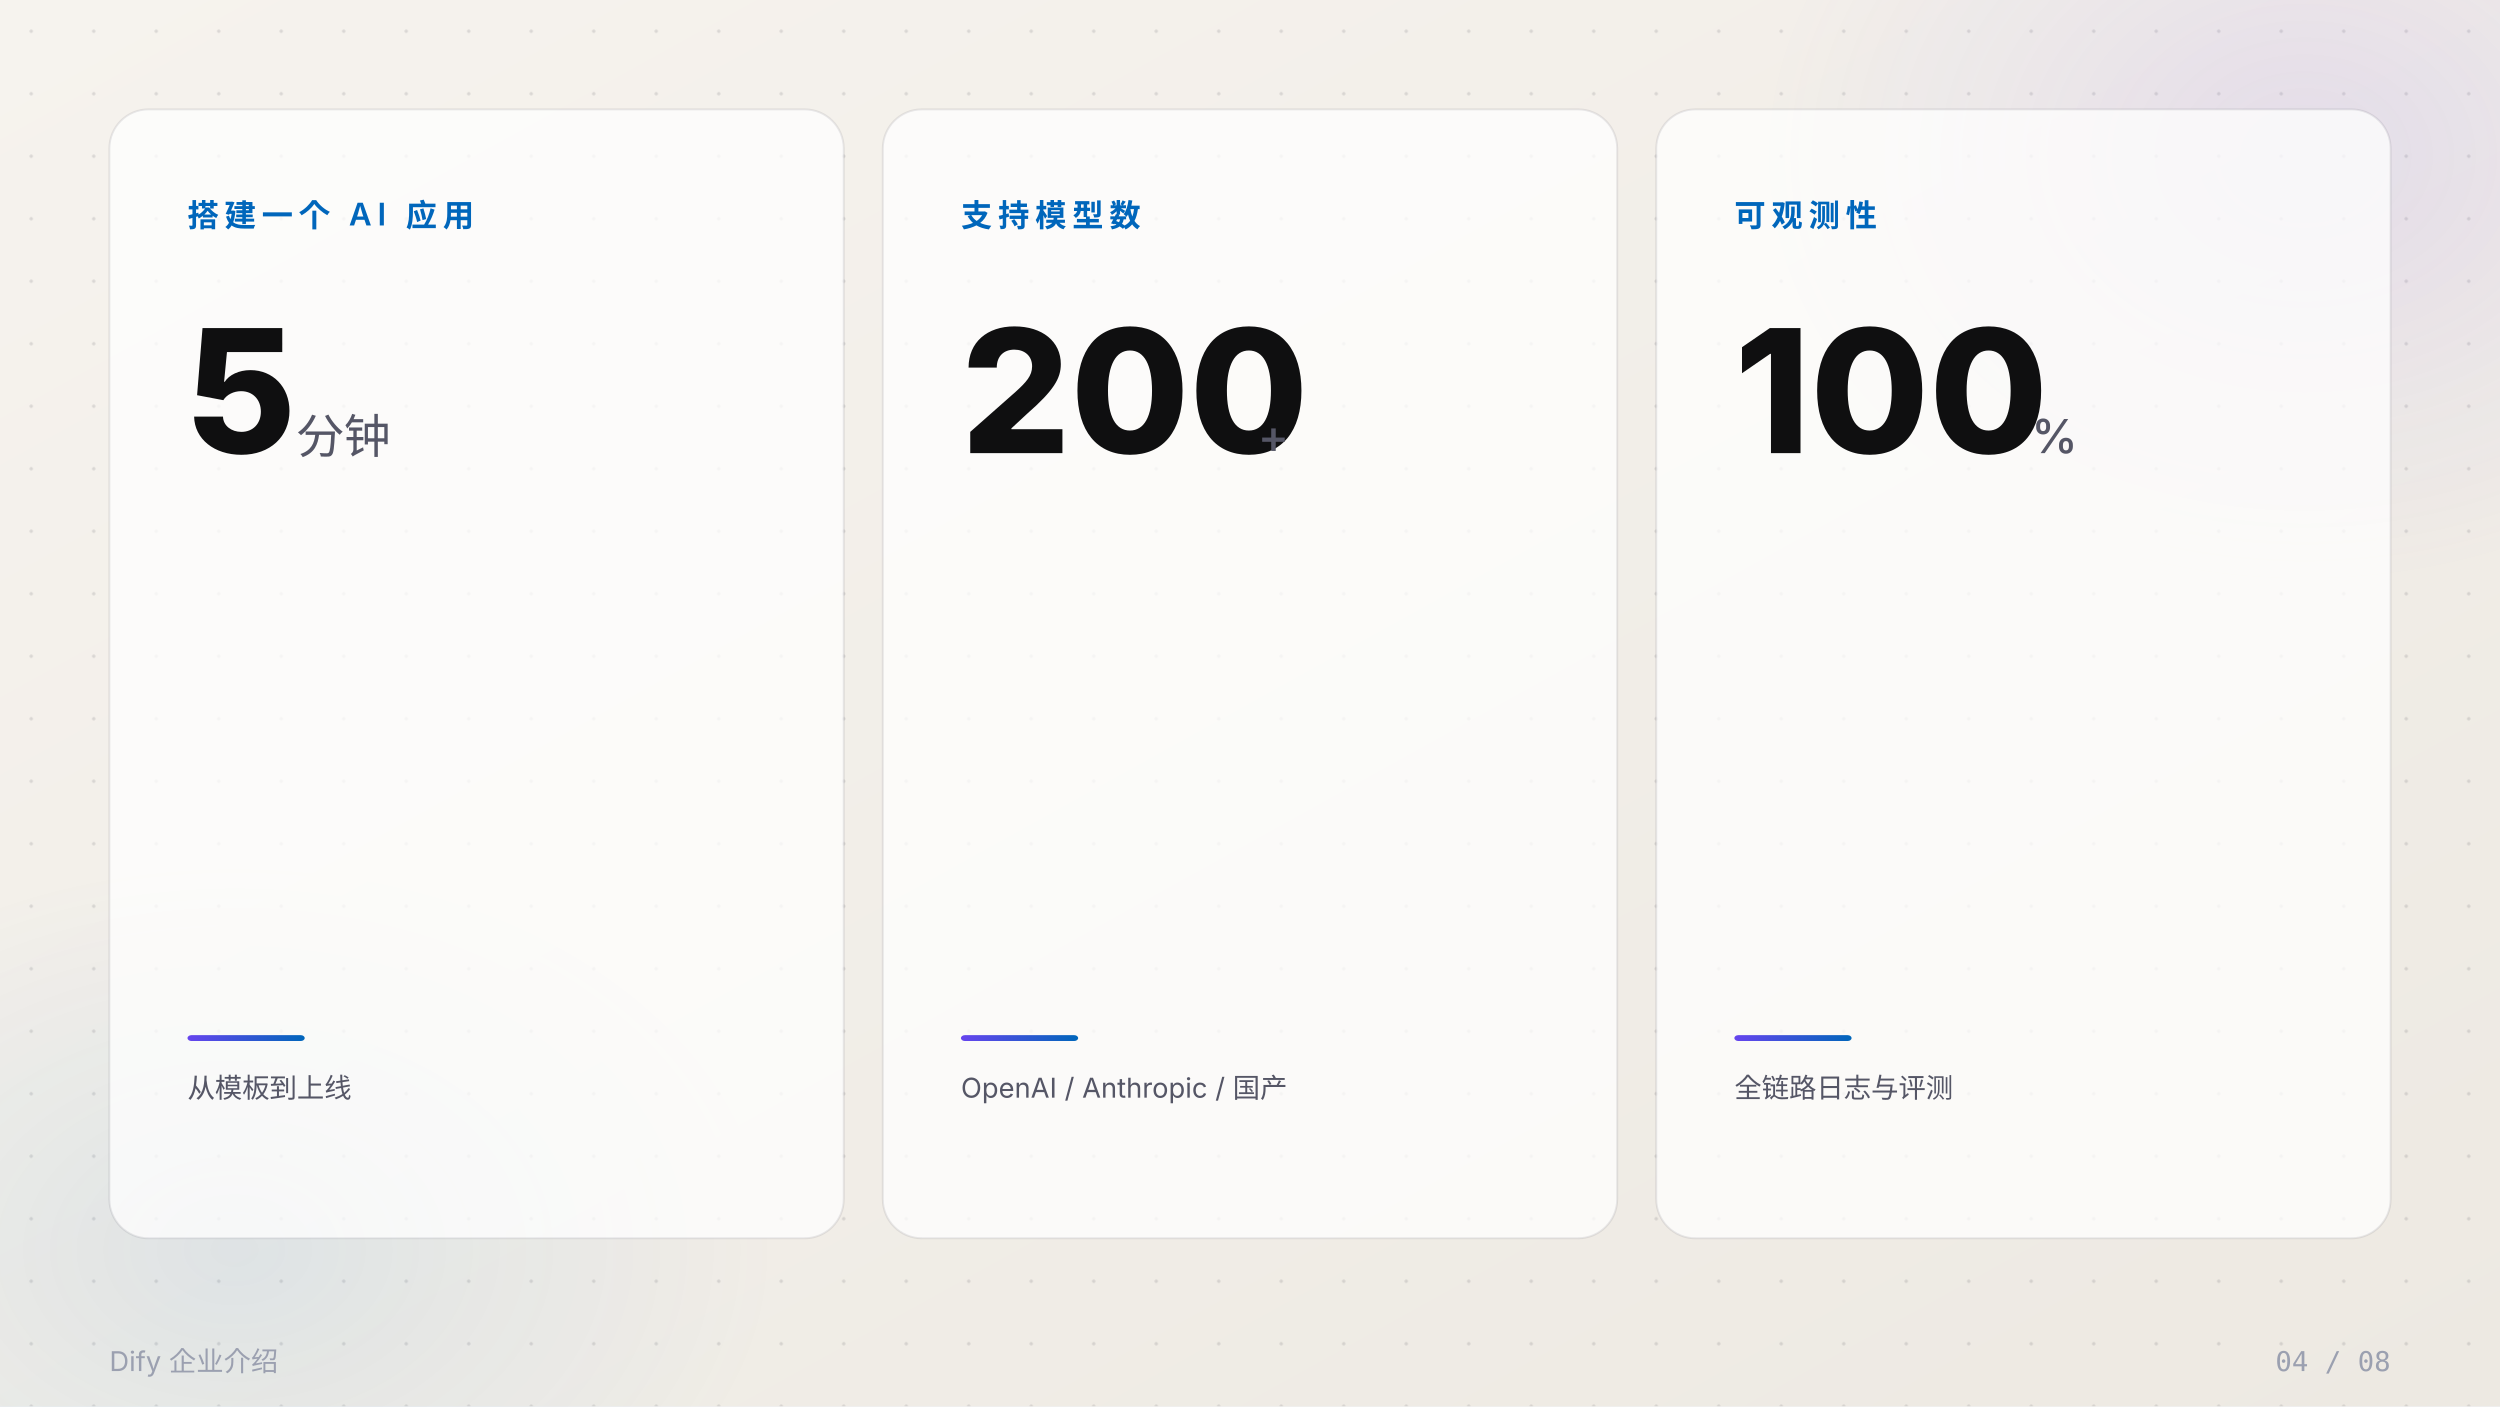
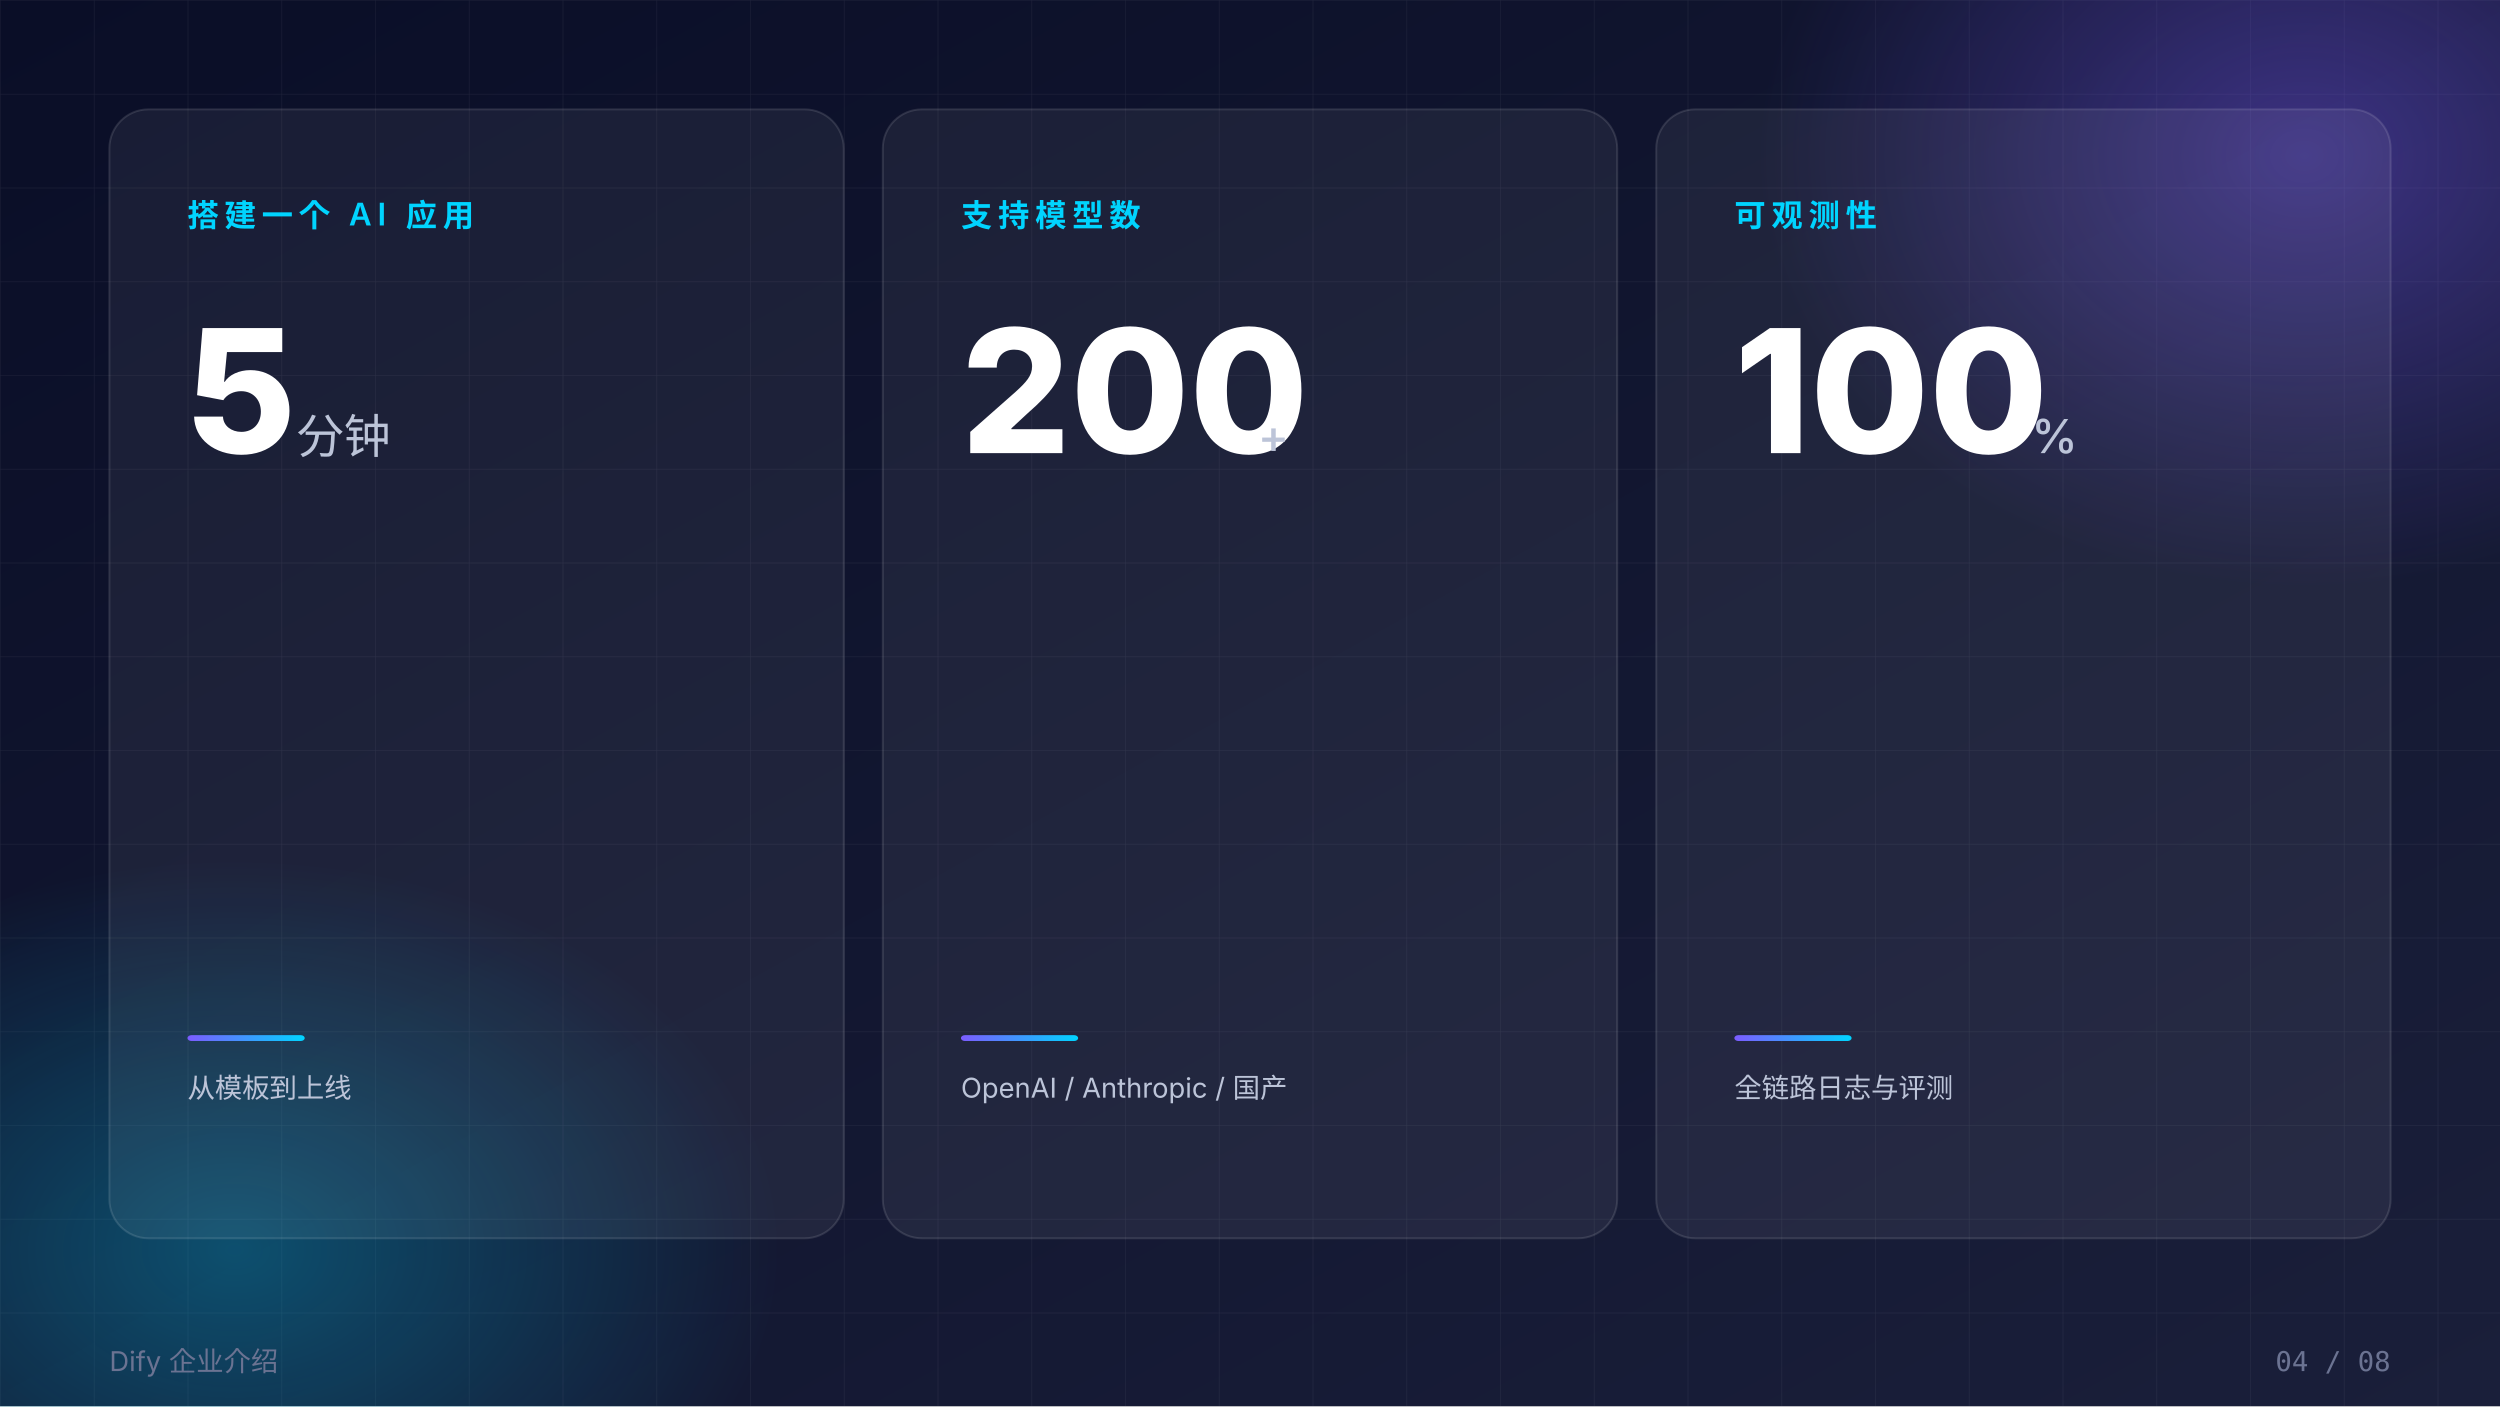
<svg xmlns="http://www.w3.org/2000/svg" viewBox="0 0 1280 720" width="1280" height="720">
  <defs>
    <linearGradient id="bg-grad" x1="0%" y1="0%" x2="100%" y2="100%">
-       <stop offset="0%" stop-color="#F6F3EE" />
-       <stop offset="100%" stop-color="#EDE9E2" />
+       <stop offset="0%" stop-color="#0a0e27" />
+       <stop offset="100%" stop-color="#1a1f3a" />
    </linearGradient>
    <linearGradient id="accent-grad" x1="0%" y1="0%" x2="100%" y2="0%">
-       <stop offset="0%" stop-color="#6644ee" />
-       <stop offset="100%" stop-color="#0066bb" />
+       <stop offset="0%" stop-color="#7c5cff" />
+       <stop offset="100%" stop-color="#00d4ff" />
    </linearGradient>
    <linearGradient id="accent-grad-v" x1="0%" y1="0%" x2="0%" y2="100%">
-       <stop offset="0%" stop-color="#6644ee" />
-       <stop offset="100%" stop-color="#0066bb" />
+       <stop offset="0%" stop-color="#7c5cff" />
+       <stop offset="100%" stop-color="#00d4ff" />
    </linearGradient>
    <radialGradient id="spot-1" cx="50%" cy="50%" r="50%">
-       <stop offset="0%" stop-color="#6644ee" stop-opacity="0.1" />
-       <stop offset="100%" stop-color="#6644ee" stop-opacity="0" />
+       <stop offset="0%" stop-color="#7c5cff" stop-opacity="0.4" />
+       <stop offset="100%" stop-color="#7c5cff" stop-opacity="0" />
    </radialGradient>
    <radialGradient id="spot-2" cx="50%" cy="50%" r="50%">
-       <stop offset="0%" stop-color="#0066bb" stop-opacity="0.08" />
-       <stop offset="100%" stop-color="#0066bb" stop-opacity="0" />
+       <stop offset="0%" stop-color="#00d4ff" stop-opacity="0.3" />
+       <stop offset="100%" stop-color="#00d4ff" stop-opacity="0" />
    </radialGradient>
-     <pattern id="bg-texture" width="32" height="32" patternUnits="userSpaceOnUse">
-       <circle cx="16" cy="16" r="0.9" fill="#1a1a2e" fill-opacity="0.12" />
+     <pattern id="bg-texture" width="48" height="48" patternUnits="userSpaceOnUse">
+       <path d="M 48 0 L 0 0 0 48" fill="none" stroke="#ffffff" stroke-opacity="0.08" stroke-width="0.5" />
    </pattern>
  </defs>
  <style type="text/css">
    text { font-family: 'PingFang SC', 'Microsoft YaHei', 'SF Pro Display', 'Inter', sans-serif; }
    .mono { font-family: 'SF Mono', 'JetBrains Mono', Menlo, monospace; }
-     .eyebrow { font-size: 16px; fill: #0066bb; letter-spacing: 3px; font-weight: 600; }
-     .h1 { font-size: 60px; fill: #0F0F10; font-weight: 700; }
-     .h2 { font-size: 44px; fill: #0F0F10; font-weight: 700; }
-     .h3 { font-size: 30px; fill: #0F0F10; font-weight: 600; }
-     .h4 { font-size: 22px; fill: #0F0F10; font-weight: 600; }
-     .body { font-size: 18px; fill: #555666; }
-     .small { font-size: 14px; fill: #9BA0B0; }
-     .stat-huge { font-size: 110px; fill: #0F0F10; font-weight: 800; }
-     .stat-unit { font-size: 28px; fill: #555666; font-weight: 500; }
+     .eyebrow { font-size: 16px; fill: #00d4ff; letter-spacing: 3px; font-weight: 600; }
+     .h1 { font-size: 60px; fill: #ffffff; font-weight: 700; }
+     .h2 { font-size: 44px; fill: #ffffff; font-weight: 700; }
+     .h3 { font-size: 30px; fill: #ffffff; font-weight: 600; }
+     .h4 { font-size: 22px; fill: #ffffff; font-weight: 600; }
+     .body { font-size: 18px; fill: #bcc4d8; }
+     .small { font-size: 14px; fill: #6b7392; }
+     .stat-huge { font-size: 110px; fill: #ffffff; font-weight: 800; }
+     .stat-unit { font-size: 28px; fill: #bcc4d8; font-weight: 500; }
  </style>
  <rect width="1280" height="720" fill="url(#bg-grad)" />
  <rect width="1280" height="720" fill="url(#bg-texture)" />
  <ellipse cx="1180" cy="80" rx="280" ry="220" fill="url(#spot-1)" />
  <ellipse cx="120" cy="640" rx="280" ry="200" fill="url(#spot-2)" />
  <g transform="translate(56, 56)">
-     <rect x="0" y="0" width="376" height="578" rx="20" fill="#FFFFFF" fill-opacity="0.75" stroke="#1a1a2e" stroke-opacity="0.09" stroke-width="1" />
+     <rect x="0" y="0" width="376" height="578" rx="20" fill="#ffffff" fill-opacity="0.06" stroke="#ffffff" stroke-opacity="0.12" stroke-width="1" />
    <svg x="40" y="40" width="296" height="498" viewBox="0 0 296 498">
      <text x="0" y="20" class="eyebrow">搭建一个 AI 应用</text>
-       <text x="0" y="136" font-size="88" fill="#0F0F10" font-weight="800">5</text>
-       <text x="56" y="136" font-size="24" fill="#555666" font-weight="500">分钟</text>
+       <text x="0" y="136" font-size="88" fill="#ffffff" font-weight="800">5</text>
+       <text x="56" y="136" font-size="24" fill="#bcc4d8" font-weight="500">分钟</text>
      <rect x="0" y="434" width="60" height="3" fill="url(#accent-grad)" rx="2" />
-       <text x="0" y="466" font-size="14" fill="#555666">从模板到上线</text>
+       <text x="0" y="466" font-size="14" fill="#bcc4d8">从模板到上线</text>
    </svg>
  </g>
  <g transform="translate(452, 56)">
-     <rect x="0" y="0" width="376" height="578" rx="20" fill="#FFFFFF" fill-opacity="0.75" stroke="#1a1a2e" stroke-opacity="0.09" stroke-width="1" />
+     <rect x="0" y="0" width="376" height="578" rx="20" fill="#ffffff" fill-opacity="0.06" stroke="#ffffff" stroke-opacity="0.12" stroke-width="1" />
    <svg x="40" y="40" width="296" height="498" viewBox="0 0 296 498">
      <text x="0" y="20" class="eyebrow">支持模型数</text>
-       <text x="0" y="136" font-size="88" fill="#0F0F10" font-weight="800">200</text>
-       <text x="152" y="136" font-size="24" fill="#555666" font-weight="500">+</text>
+       <text x="0" y="136" font-size="88" fill="#ffffff" font-weight="800">200</text>
+       <text x="152" y="136" font-size="24" fill="#bcc4d8" font-weight="500">+</text>
      <rect x="0" y="434" width="60" height="3" fill="url(#accent-grad)" rx="2" />
-       <text x="0" y="466" font-size="14" fill="#555666">OpenAI / Anthropic / 国产</text>
+       <text x="0" y="466" font-size="14" fill="#bcc4d8">OpenAI / Anthropic / 国产</text>
    </svg>
  </g>
  <g transform="translate(848, 56)">
-     <rect x="0" y="0" width="376" height="578" rx="20" fill="#FFFFFF" fill-opacity="0.75" stroke="#1a1a2e" stroke-opacity="0.09" stroke-width="1" />
+     <rect x="0" y="0" width="376" height="578" rx="20" fill="#ffffff" fill-opacity="0.06" stroke="#ffffff" stroke-opacity="0.12" stroke-width="1" />
    <svg x="40" y="40" width="296" height="498" viewBox="0 0 296 498">
      <text x="0" y="20" class="eyebrow">可观测性</text>
-       <text x="0" y="136" font-size="88" fill="#0F0F10" font-weight="800">100</text>
-       <text x="152" y="136" font-size="24" fill="#555666" font-weight="500">%</text>
+       <text x="0" y="136" font-size="88" fill="#ffffff" font-weight="800">100</text>
+       <text x="152" y="136" font-size="24" fill="#bcc4d8" font-weight="500">%</text>
      <rect x="0" y="434" width="60" height="3" fill="url(#accent-grad)" rx="2" />
-       <text x="0" y="466" font-size="14" fill="#555666">全链路日志与评测</text>
+       <text x="0" y="466" font-size="14" fill="#bcc4d8">全链路日志与评测</text>
    </svg>
  </g>
  <text x="56" y="702" class="small">Dify 企业介绍</text>
  <text x="1224" y="702" class="small mono" text-anchor="end">04 / 08</text>
</svg>
